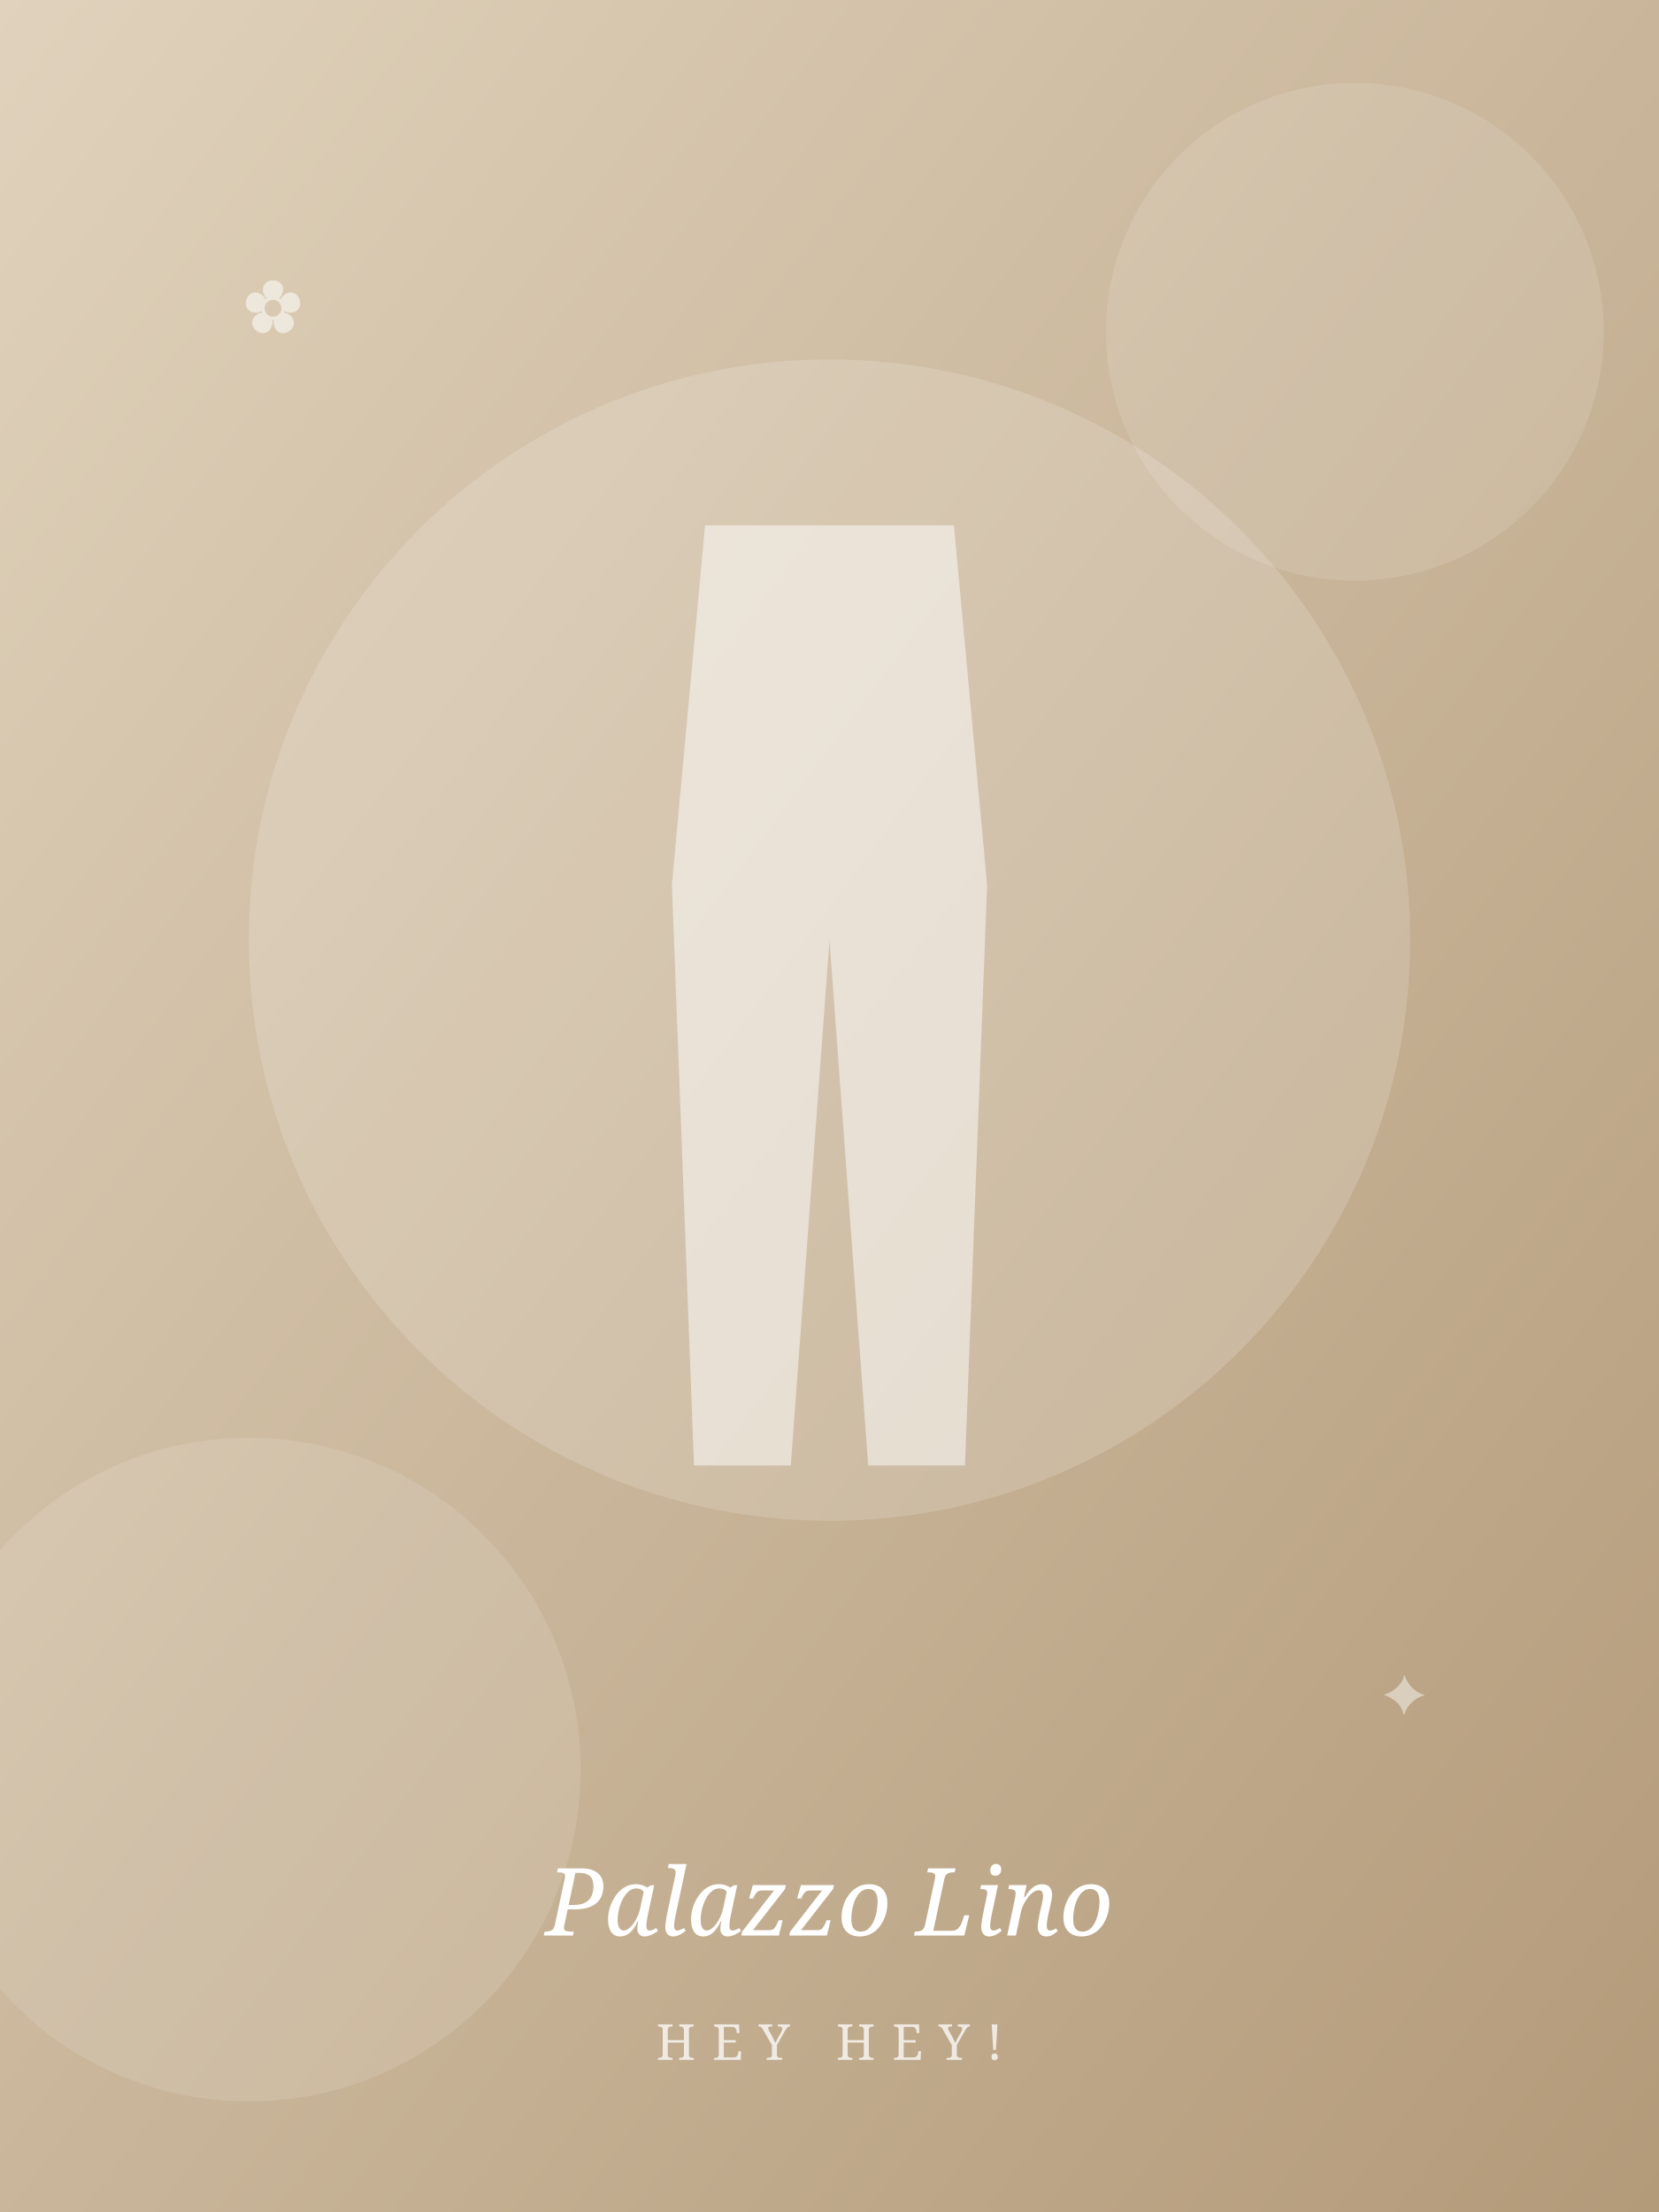
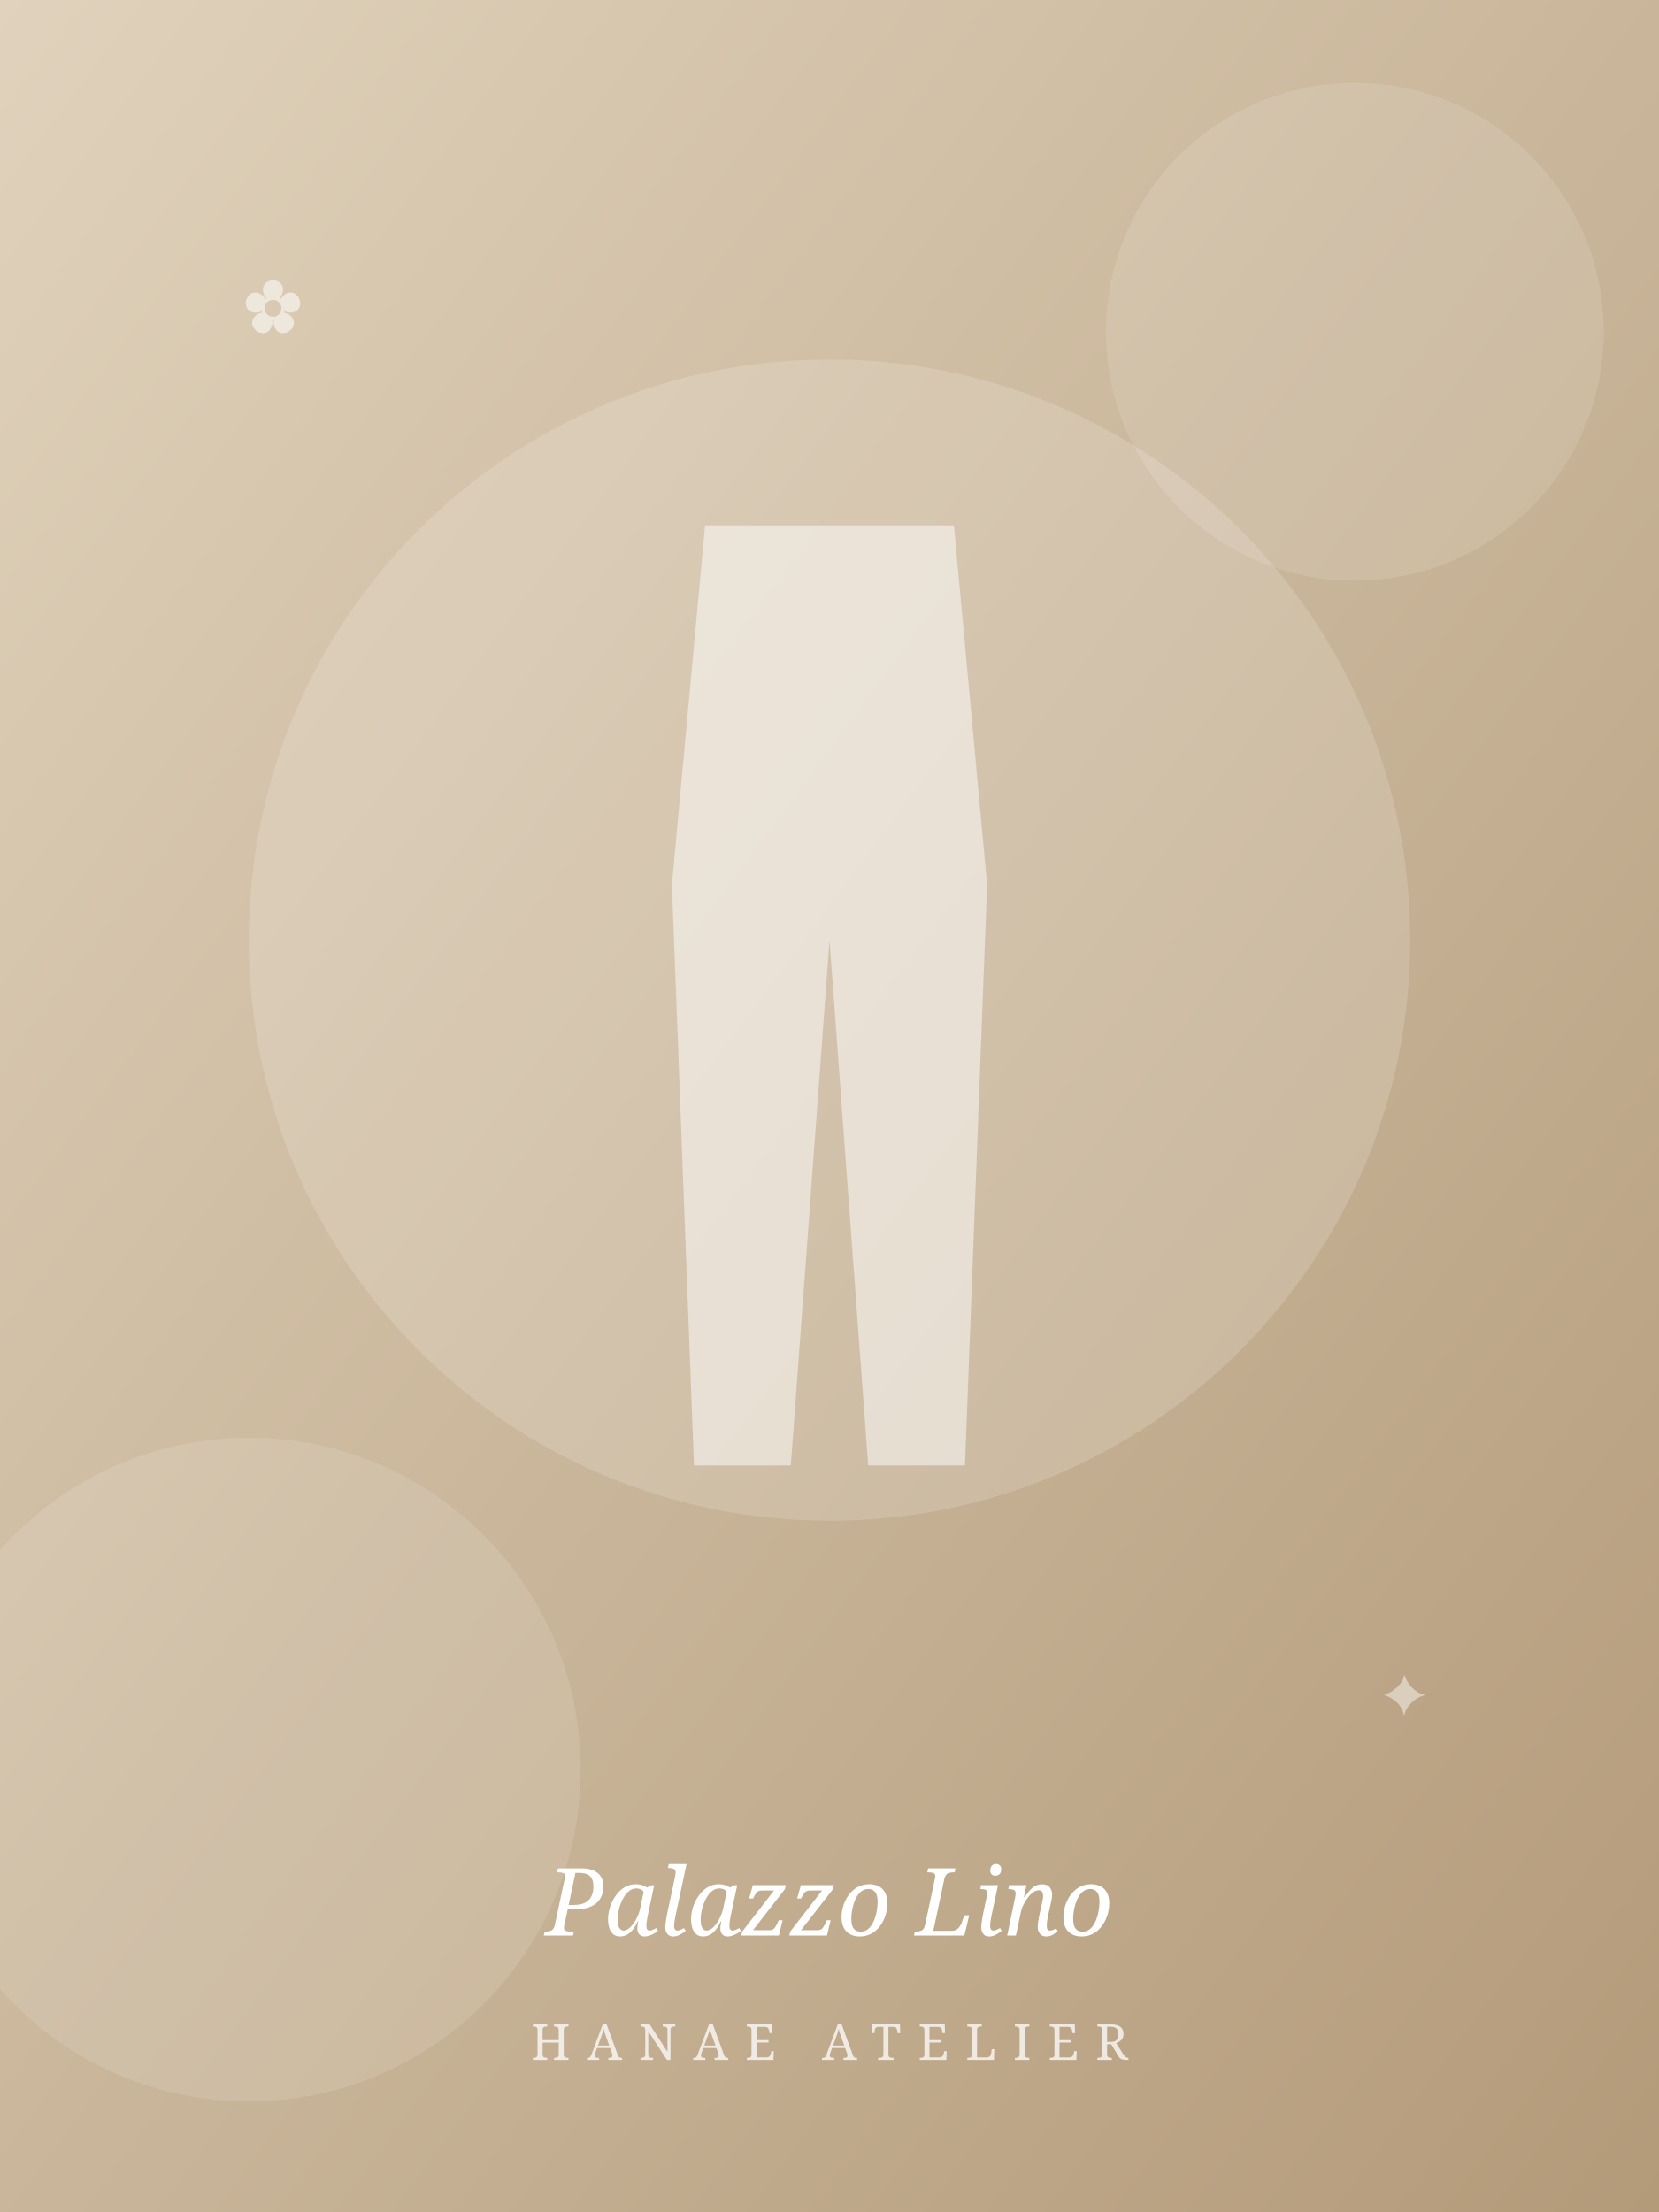
<svg xmlns="http://www.w3.org/2000/svg" width="600" height="800" viewBox="0 0 600 800">
  <defs>
    <linearGradient id="bg" x1="0" y1="0" x2="1" y2="1">
      <stop offset="0" stop-color="#e0d2bc" />
      <stop offset="1" stop-color="#b39a79" />
    </linearGradient>
  </defs>
  <rect width="600" height="800" fill="url(#bg)" />
  <circle cx="300" cy="340" r="210" fill="rgba(255,255,255,0.16)" />
  <circle cx="490" cy="120" r="90" fill="rgba(255,255,255,0.12)" />
  <circle cx="90" cy="640" r="120" fill="rgba(255,255,255,0.12)" />
  <text x="88" y="120" font-family="Georgia, serif" font-size="26" fill="rgba(255,255,255,0.55)">✿</text>
  <text x="500" y="620" font-family="Georgia, serif" font-size="20" fill="rgba(255,255,255,0.45)">✦</text>
  <path d="M255 190 l90 0 12 130 -8 210 -35 0 -14 -190 -14 190 -35 0 -8 -210 z" fill="rgba(255,255,255,0.5)" />
  <text x="300" y="700" font-family="Georgia, serif" font-size="34" font-style="italic" text-anchor="middle" fill="#ffffff">Palazzo Lino</text>
-   <text x="300" y="745" font-family="Georgia, serif" font-size="18" letter-spacing="6" text-anchor="middle" fill="#ffffff" opacity="0.75">HEY HEY!</text>
+   <text x="300" y="745" font-family="Georgia, serif" font-size="18" letter-spacing="6" text-anchor="middle" fill="#ffffff" opacity="0.75">HANAE ATELIER</text>
</svg>
